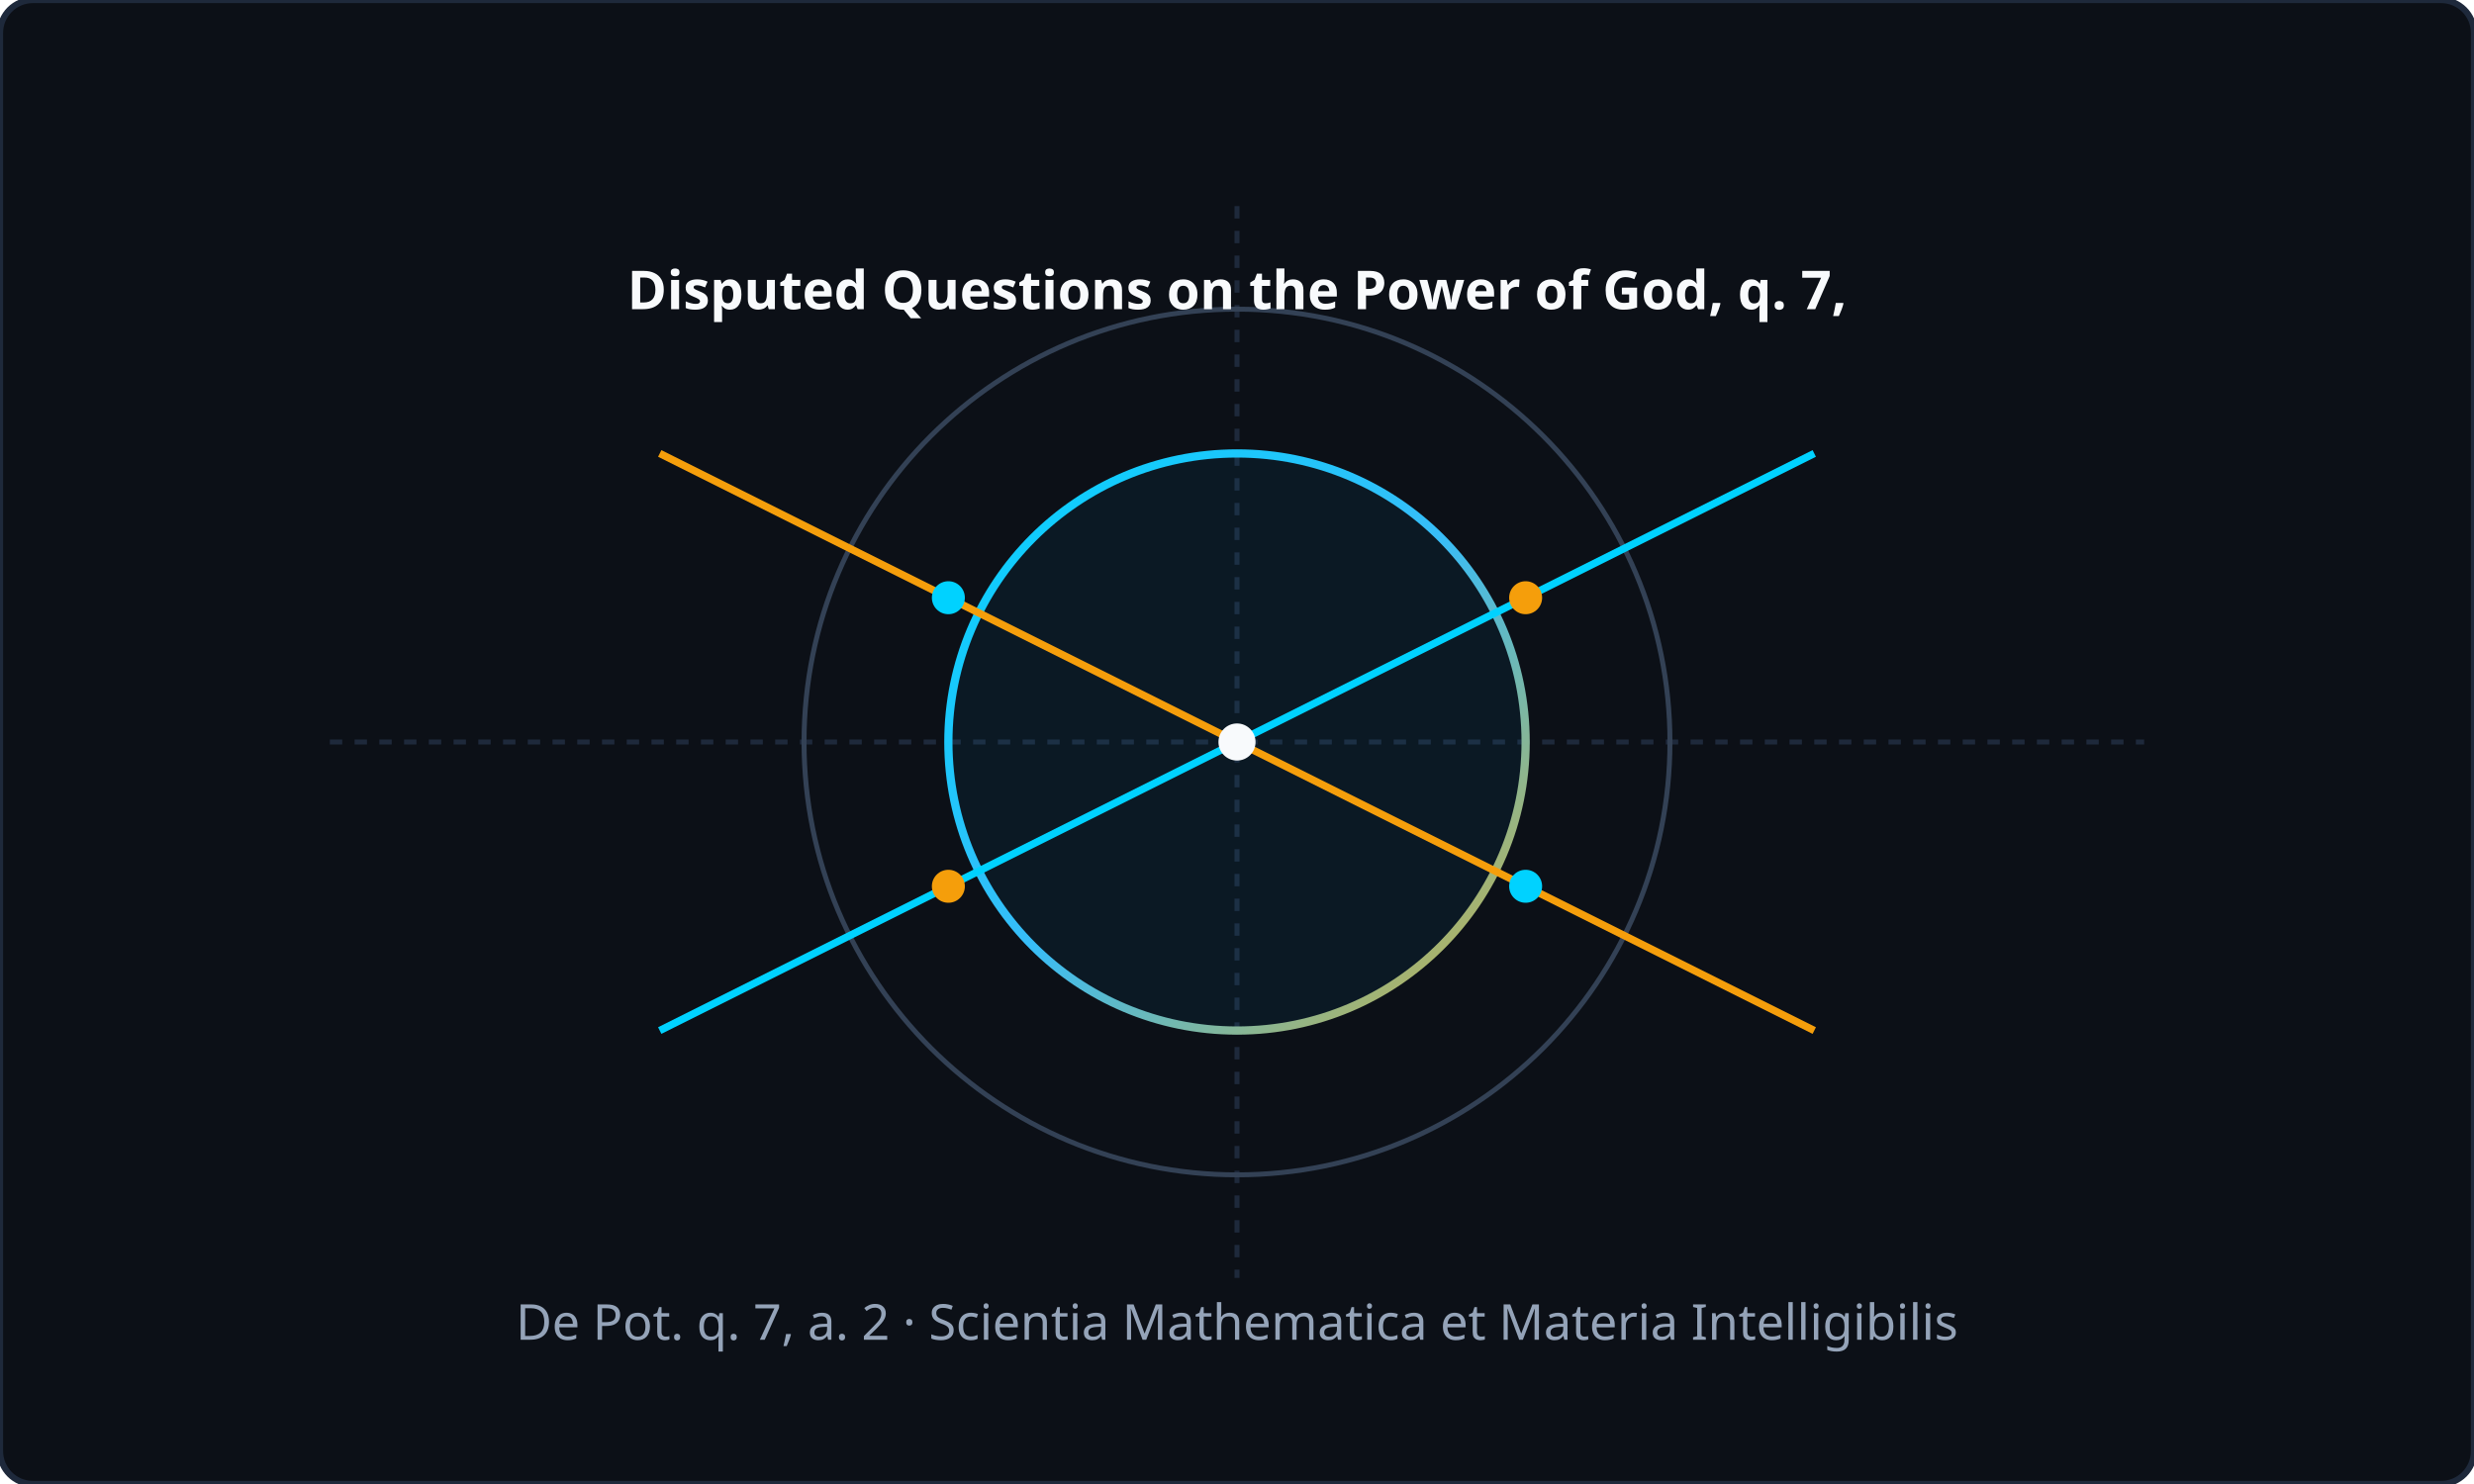
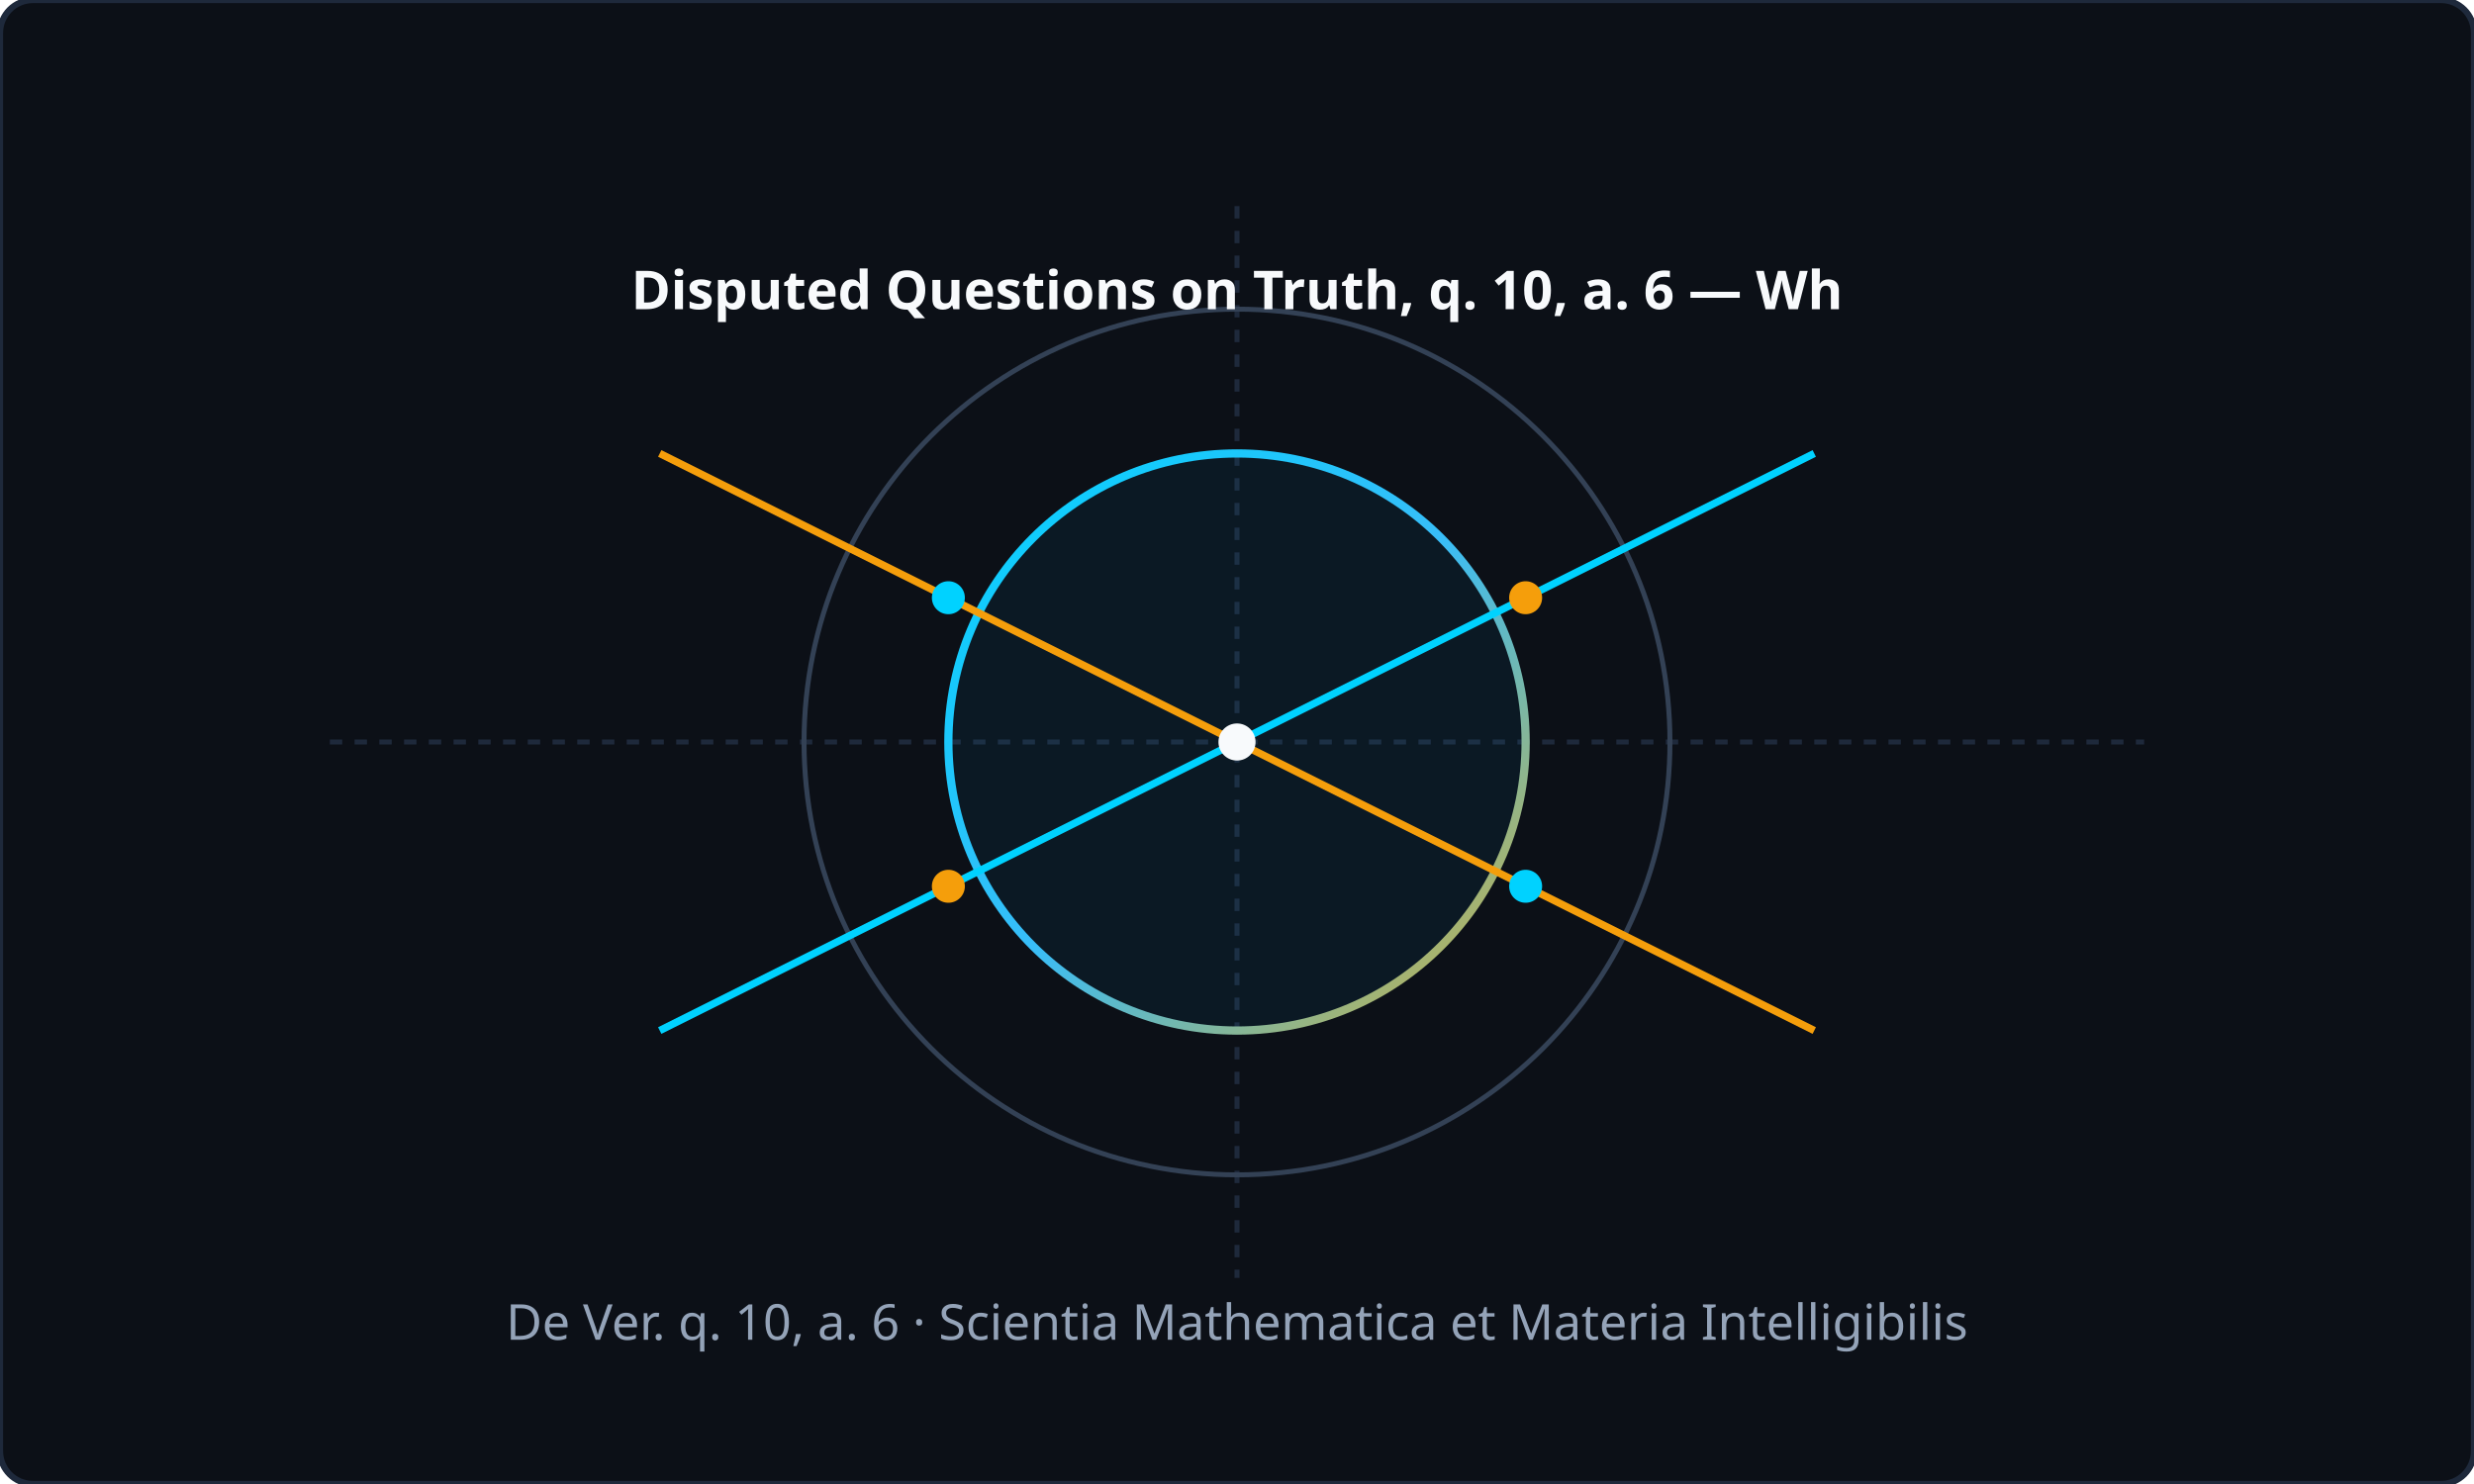
<svg xmlns="http://www.w3.org/2000/svg" viewBox="0 0 600 360" width="100%" height="auto">
  <rect width="600" height="360" rx="8" fill="#0c1017" stroke="#1e293b" stroke-width="1.5" />
  <defs>
    <linearGradient id="geomGrad" x1="0%" y1="0%" x2="100%" y2="100%">
      <stop offset="0%" stop-color="#00d2ff" />
      <stop offset="50%" stop-color="#38bdf8" />
      <stop offset="100%" stop-color="#d4af37" />
    </linearGradient>
  </defs>
  <line x1="80" y1="180" x2="520" y2="180" stroke="#1e293b" stroke-width="1.2" stroke-dasharray="3,3" />
  <line x1="300" y1="50" x2="300" y2="310" stroke="#1e293b" stroke-width="1.2" stroke-dasharray="3,3" />
  <circle cx="300" cy="180" r="105" fill="none" stroke="#334155" stroke-width="1.2" />
  <circle cx="300" cy="180" r="70" fill="#0284c7" fill-opacity="0.08" stroke="url(#geomGrad)" stroke-width="2" />
  <line x1="160" y1="110" x2="440" y2="250" stroke="#f59e0b" stroke-width="1.8" />
  <line x1="160" y1="250" x2="440" y2="110" stroke="#00d2ff" stroke-width="1.8" />
  <circle cx="300" cy="180" r="4.5" fill="#f8fafc" />
  <circle cx="230" cy="145" r="4" fill="#00d2ff" />
  <circle cx="370" cy="215" r="4" fill="#00d2ff" />
  <circle cx="230" cy="215" r="4" fill="#f59e0b" />
  <circle cx="370" cy="145" r="4" fill="#f59e0b" />
-   <text x="300" y="75" fill="#f8fafc" font-size="13" font-family="system-ui, sans-serif" text-anchor="middle" font-weight="600">Disputed Questions on the Power of God, q. 7,</text>
-   <text x="300" y="325" fill="#94a3b8" font-size="12" font-family="system-ui, sans-serif" text-anchor="middle">De Pot. q. 7, a. 2 · Scientia Mathematica et Materia Intelligibilis</text>
+   <text x="300" y="75" fill="#f8fafc" font-size="13" font-family="system-ui, sans-serif" text-anchor="middle" font-weight="600">Disputed Questions on Truth, q. 10, a. 6 — Wh</text>
+   <text x="300" y="325" fill="#94a3b8" font-size="12" font-family="system-ui, sans-serif" text-anchor="middle">De Ver. q. 10, a. 6 · Scientia Mathematica et Materia Intelligibilis</text>
</svg>
